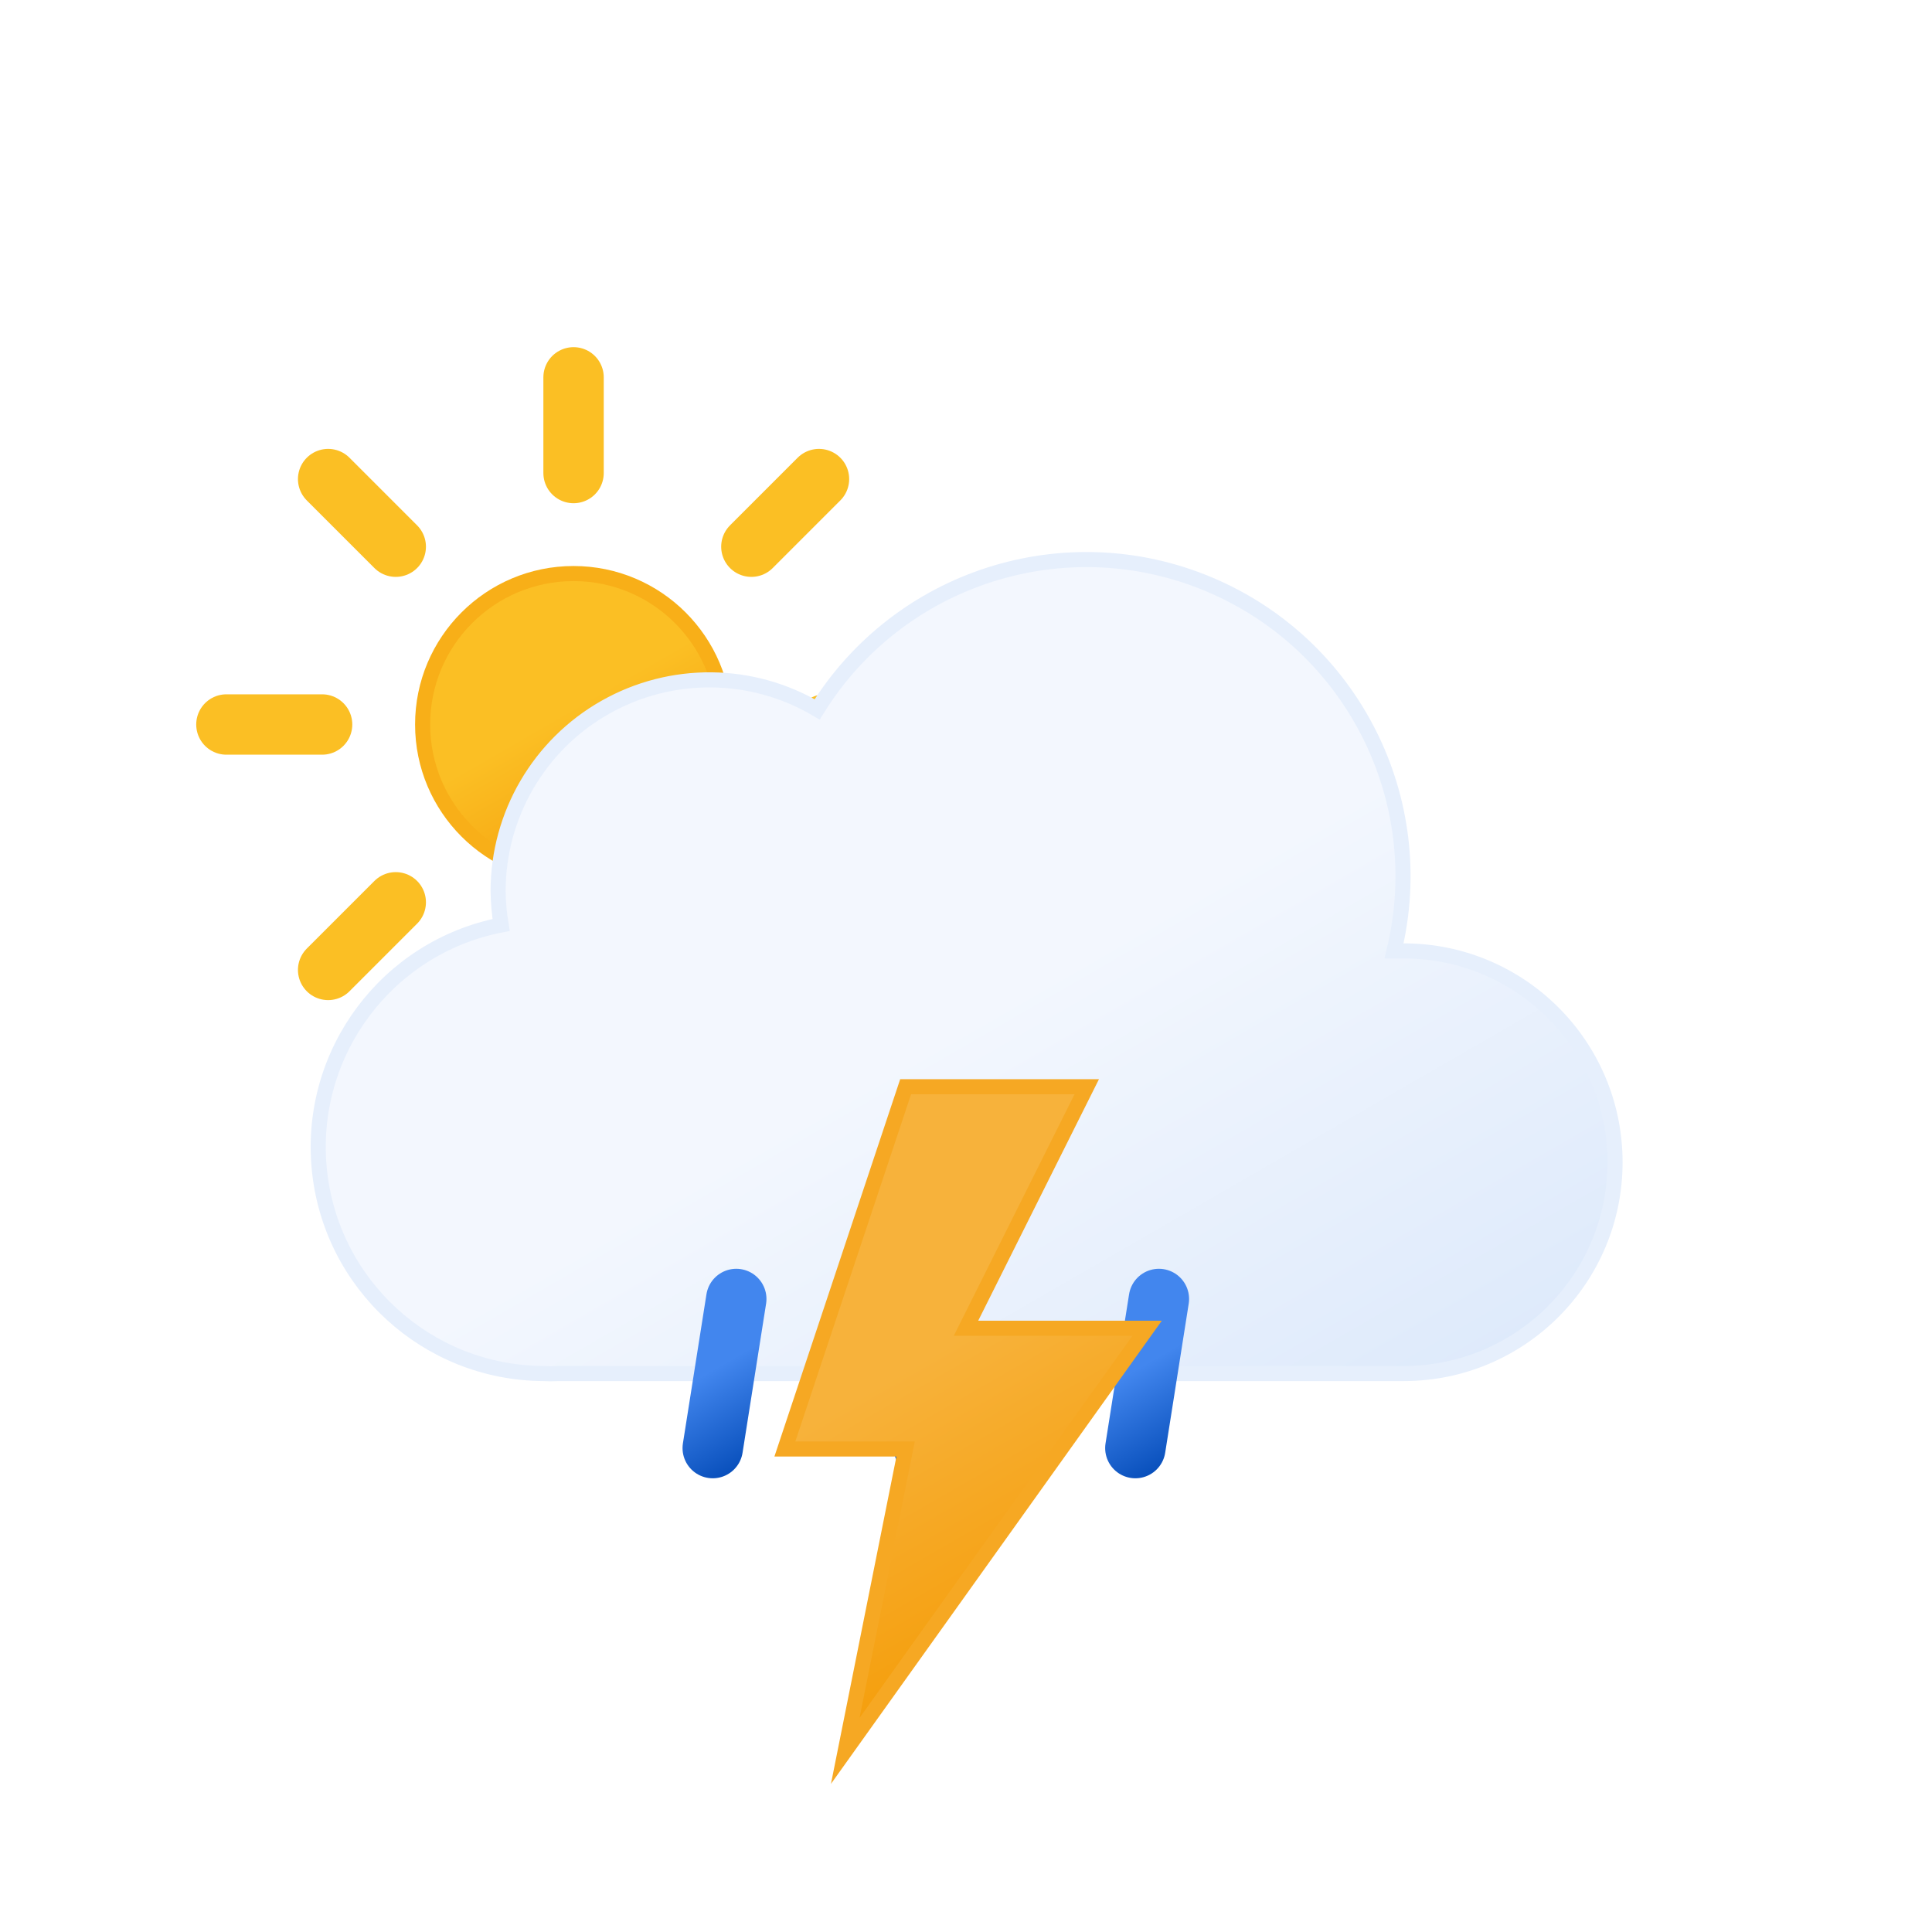
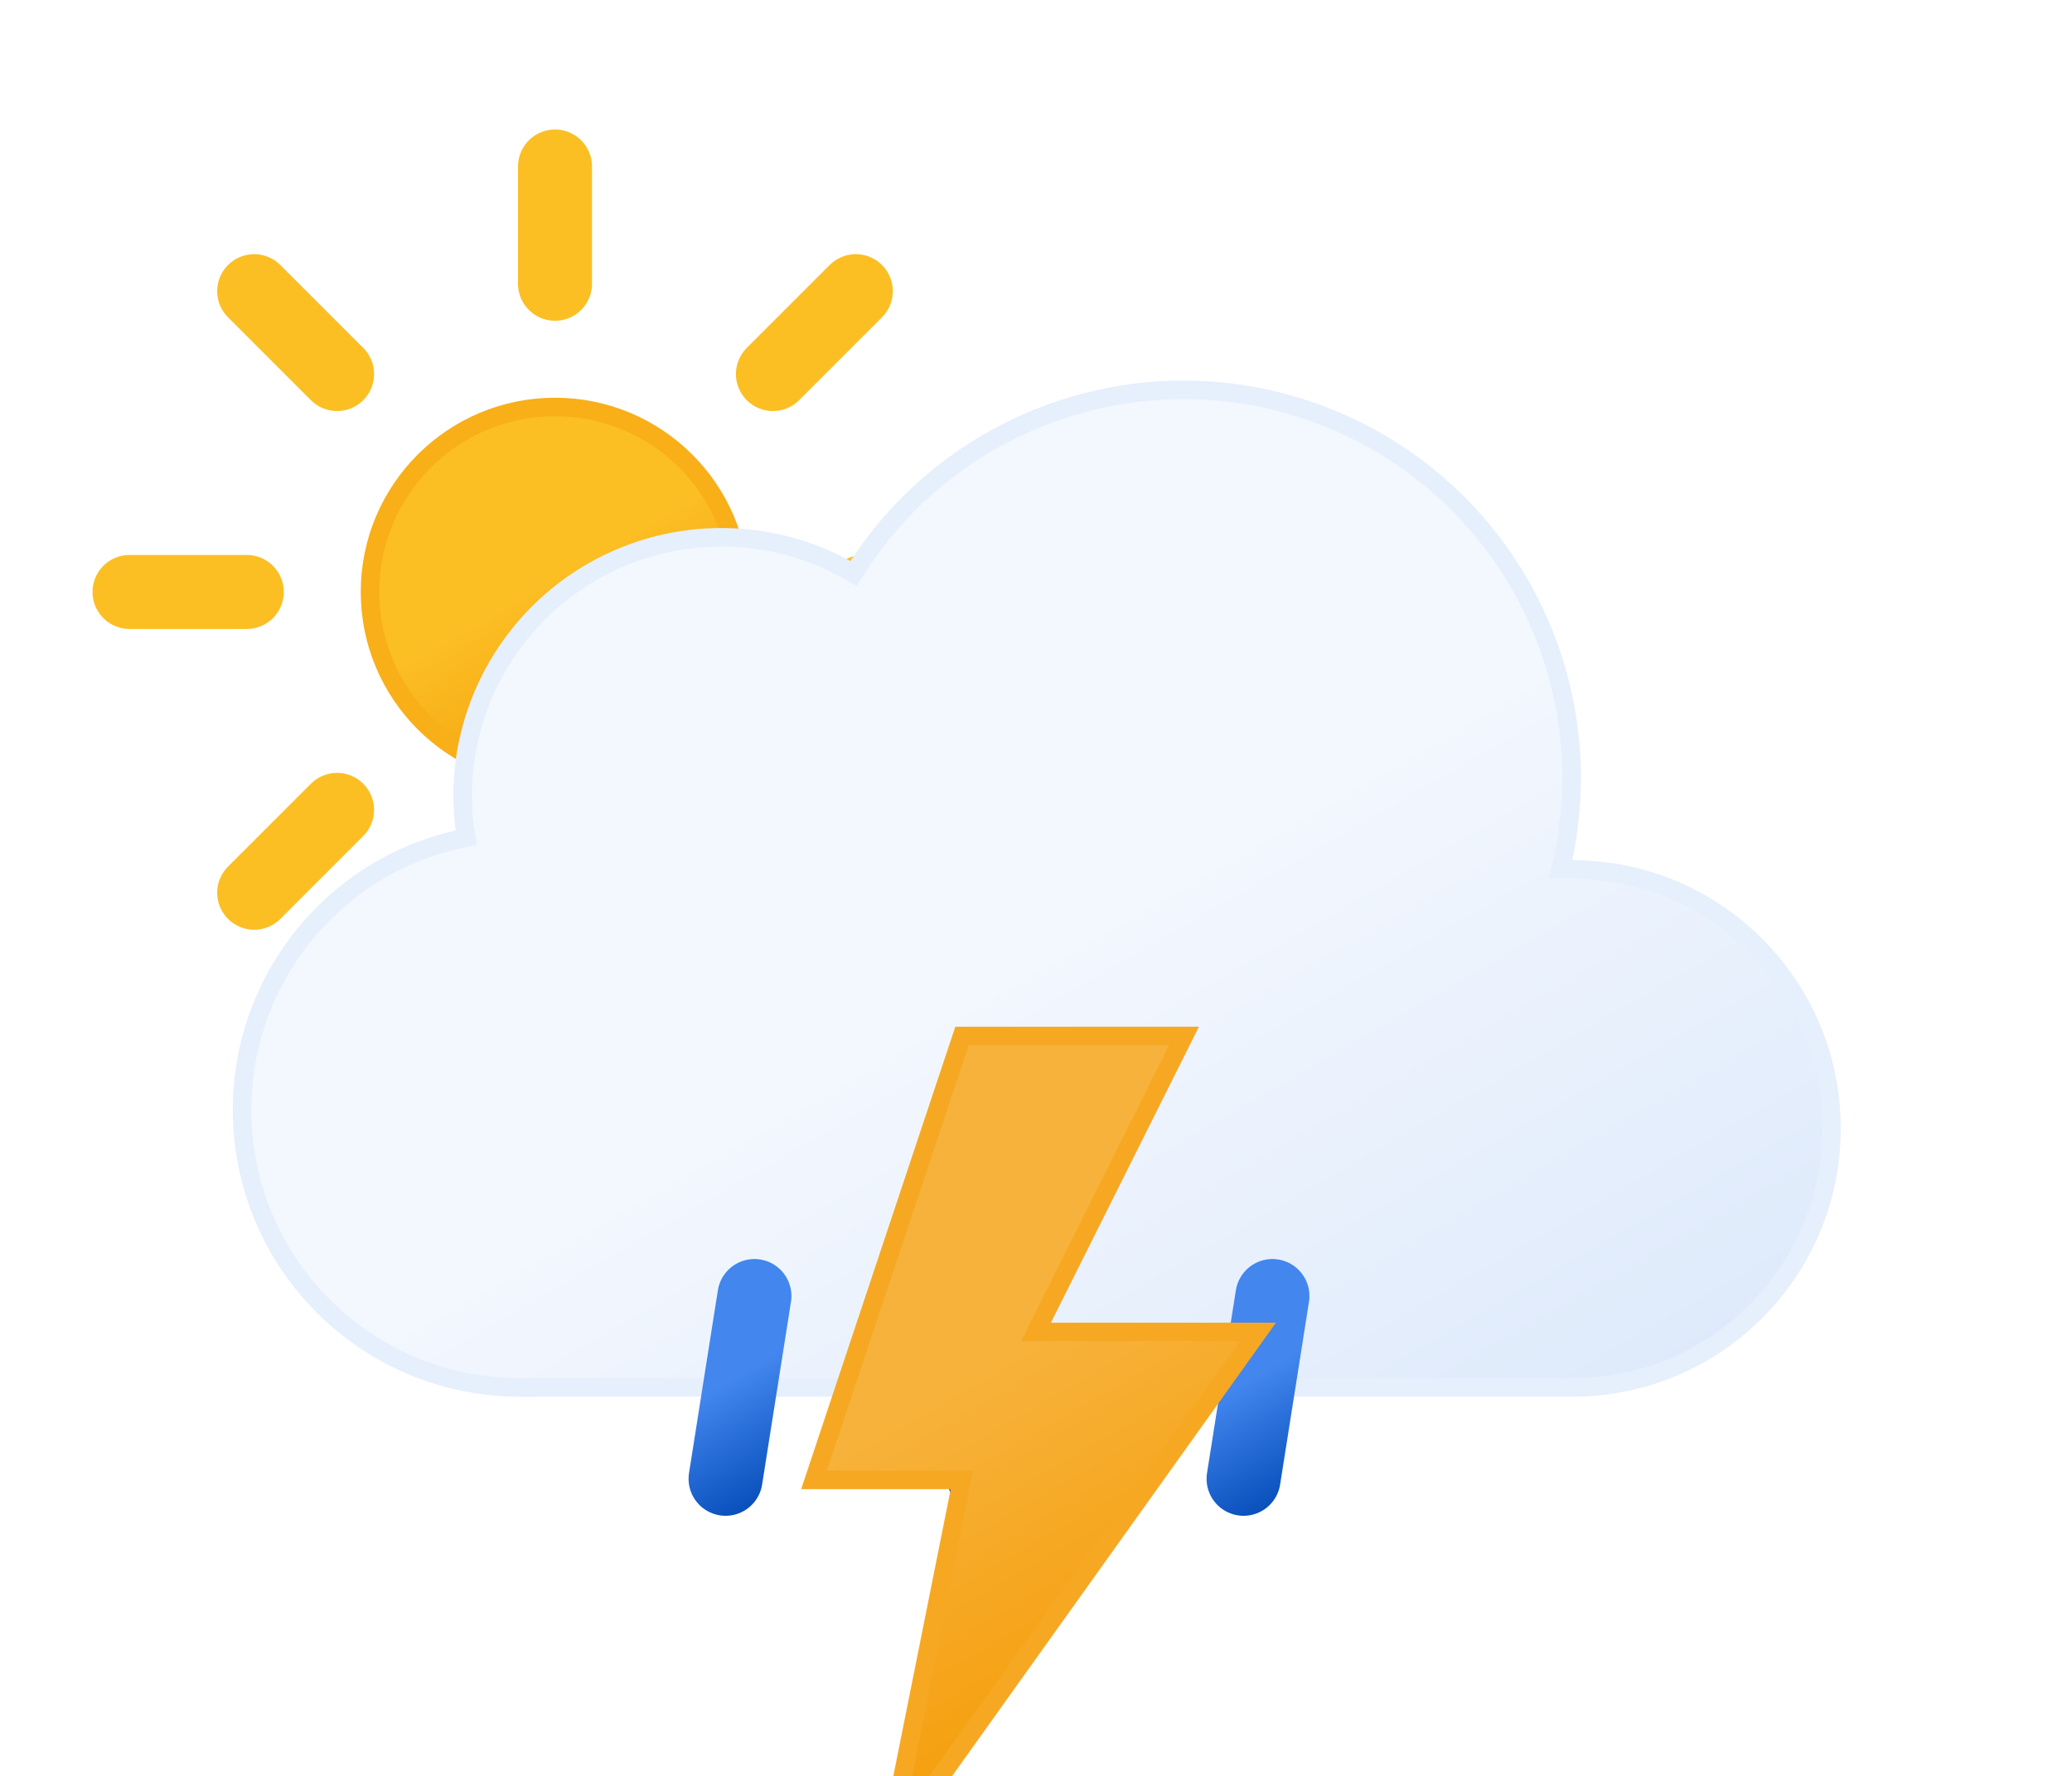
- <svg xmlns="http://www.w3.org/2000/svg" xmlns:xlink="http://www.w3.org/1999/xlink" viewBox="0 0 64 64">
+ <svg xmlns="http://www.w3.org/2000/svg" xmlns:xlink="http://www.w3.org/1999/xlink" viewBox="4 8 56 48">
  <defs>
    <linearGradient id="a" x1="16.5" y1="19.67" x2="21.5" y2="28.33" gradientUnits="userSpaceOnUse">
      <stop offset="0" stop-color="#fbbf24" />
      <stop offset="0.45" stop-color="#fbbf24" />
      <stop offset="1" stop-color="#f59e0b" />
    </linearGradient>
    <linearGradient id="b" x1="22.56" y1="21.96" x2="39.2" y2="50.8" gradientUnits="userSpaceOnUse">
      <stop offset="0" stop-color="#f3f7fe" />
      <stop offset="0.45" stop-color="#f3f7fe" />
      <stop offset="1" stop-color="#deeafb" />
    </linearGradient>
    <linearGradient id="c" x1="22.53" y1="42.95" x2="25.47" y2="48.05" gradientUnits="userSpaceOnUse">
      <stop offset="0" stop-color="#4286ee" />
      <stop offset="0.45" stop-color="#4286ee" />
      <stop offset="1" stop-color="#0950bc" />
    </linearGradient>
    <linearGradient id="d" x1="29.53" y1="42.95" x2="32.47" y2="48.05" xlink:href="#c" />
    <linearGradient id="e" x1="36.53" y1="42.95" x2="39.47" y2="48.05" xlink:href="#c" />
    <linearGradient id="f" x1="26.74" y1="37.88" x2="35.76" y2="53.52" gradientUnits="userSpaceOnUse">
      <stop offset="0" stop-color="#f7b23b" />
      <stop offset="0.45" stop-color="#f7b23b" />
      <stop offset="1" stop-color="#f59e0b" />
    </linearGradient>
  </defs>
  <circle cx="19" cy="24" r="5" stroke="#f8af18" stroke-miterlimit="10" stroke-width="0.5" fill="url(#a)" />
  <path d="M19,15.67V12.5m0,23V32.33m5.89-14.22,2.24-2.24M10.87,32.13l2.24-2.24m0-11.78-2.24-2.24M27.13,32.13l-2.24-2.24M7.5,24h3.17M30.5,24H27.33" fill="none" stroke="#fbbf24" stroke-linecap="round" stroke-miterlimit="10" stroke-width="2">
    <animateTransform attributeName="transform" type="rotate" values="0 19 24; 360 19 24" dur="45s" repeatCount="indefinite" />
  </path>
  <path d="M46.5,31.5l-.32,0a10.49,10.49,0,0,0-19.11-8,7,7,0,0,0-10.57,6,7.21,7.21,0,0,0,.1,1.14A7.5,7.5,0,0,0,18,45.5a4.19,4.19,0,0,0,.5,0v0h28a7,7,0,0,0,0-14Z" stroke="#e6effc" stroke-miterlimit="10" stroke-width="0.5" fill="url(#b)" />
  <line x1="24.39" y1="43.03" x2="23.61" y2="47.97" fill="none" stroke-linecap="round" stroke-miterlimit="10" stroke-width="2" stroke="url(#c)">
    <animateTransform attributeName="transform" type="translate" values="1 -5; -2 10" dur="0.7s" repeatCount="indefinite" />
    <animate attributeName="opacity" values="0;1;1;0" dur="0.7s" repeatCount="indefinite" />
  </line>
  <line x1="31.39" y1="43.03" x2="30.61" y2="47.97" fill="none" stroke-linecap="round" stroke-miterlimit="10" stroke-width="2" stroke="url(#d)">
    <animateTransform attributeName="transform" begin="-0.4s" type="translate" values="1 -5; -2 10" dur="0.7s" repeatCount="indefinite" />
    <animate attributeName="opacity" begin="-0.4s" values="0;1;1;0" dur="0.7s" repeatCount="indefinite" />
  </line>
  <line x1="38.39" y1="43.03" x2="37.61" y2="47.97" fill="none" stroke-linecap="round" stroke-miterlimit="10" stroke-width="2" stroke="url(#e)">
    <animateTransform attributeName="transform" begin="-0.2s" type="translate" values="1 -5; -2 10" dur="0.7s" repeatCount="indefinite" />
    <animate attributeName="opacity" begin="-0.2s" values="0;1;1;0" dur="0.7s" repeatCount="indefinite" />
  </line>
  <polygon points="30 36 26 48 30 48 28 58 38 44 32 44 36 36 30 36" stroke="#f6a823" stroke-miterlimit="10" stroke-width="0.5" fill="url(#f)">
    <animate attributeName="opacity" values="1; 1; 1; 1; 1; 1; 0.1; 1; 0.1; 1; 1; 0.1; 1; 0.1; 1" dur="2s" repeatCount="indefinite" />
  </polygon>
</svg>
